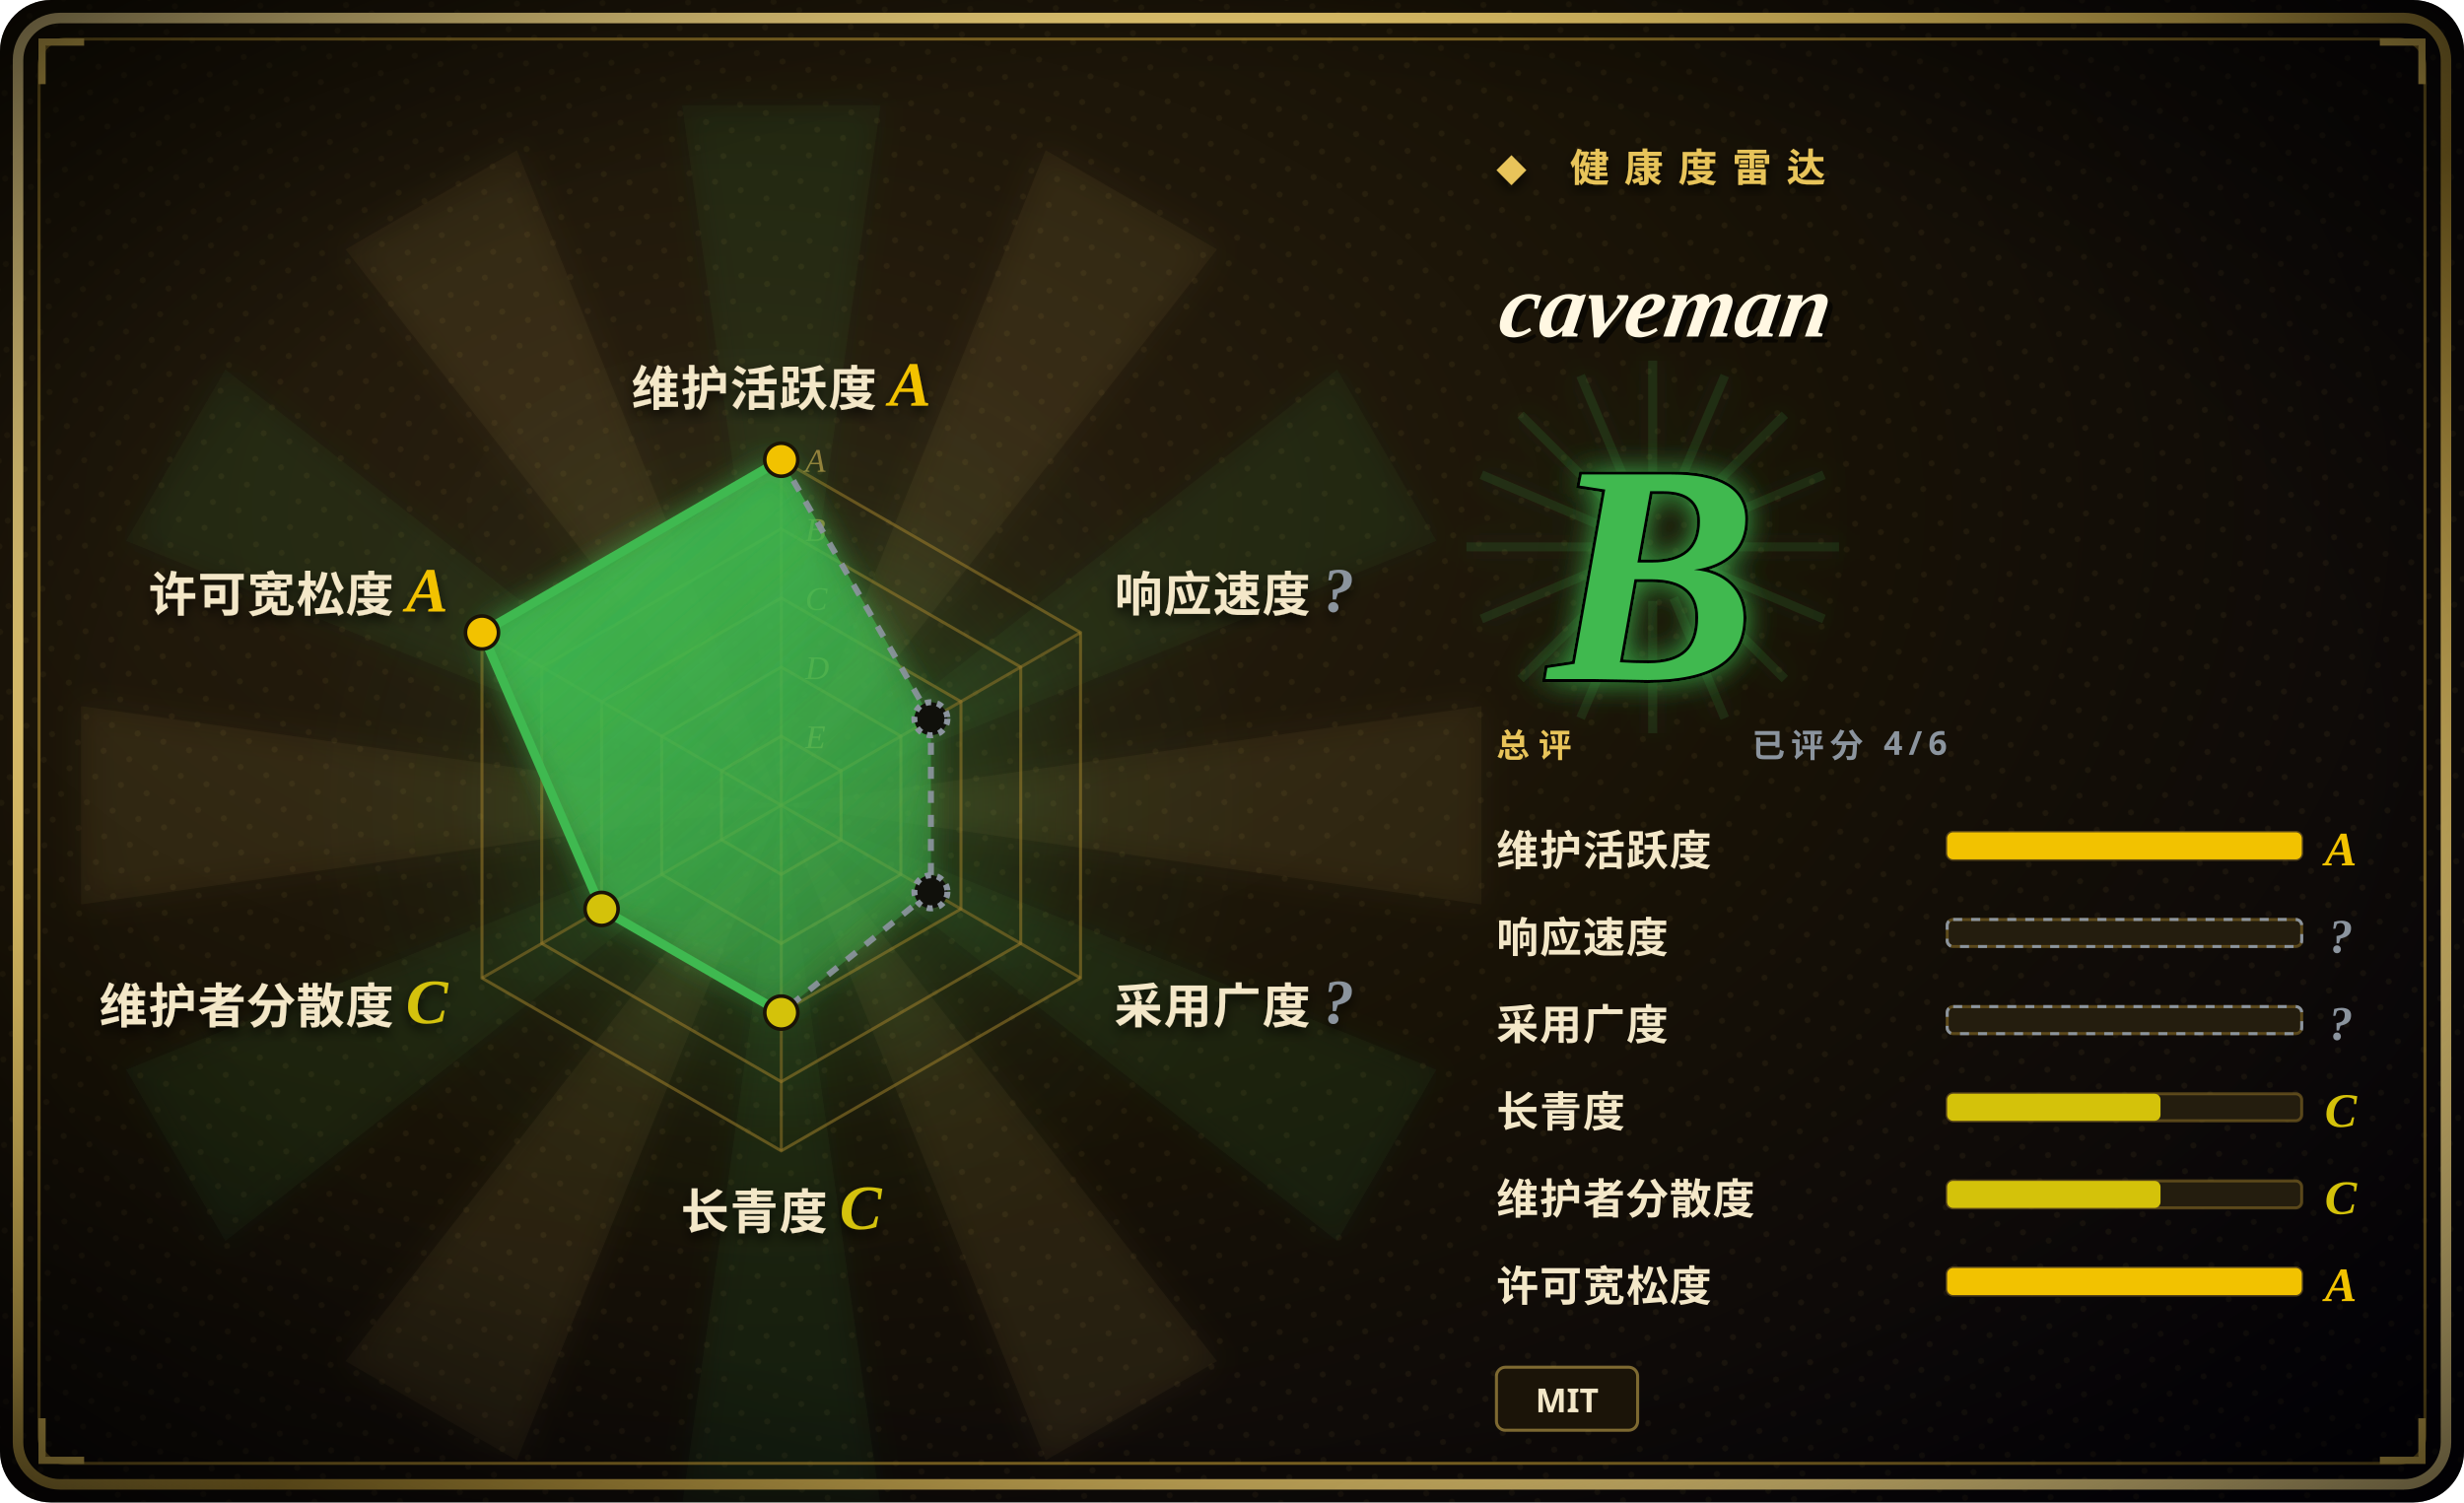
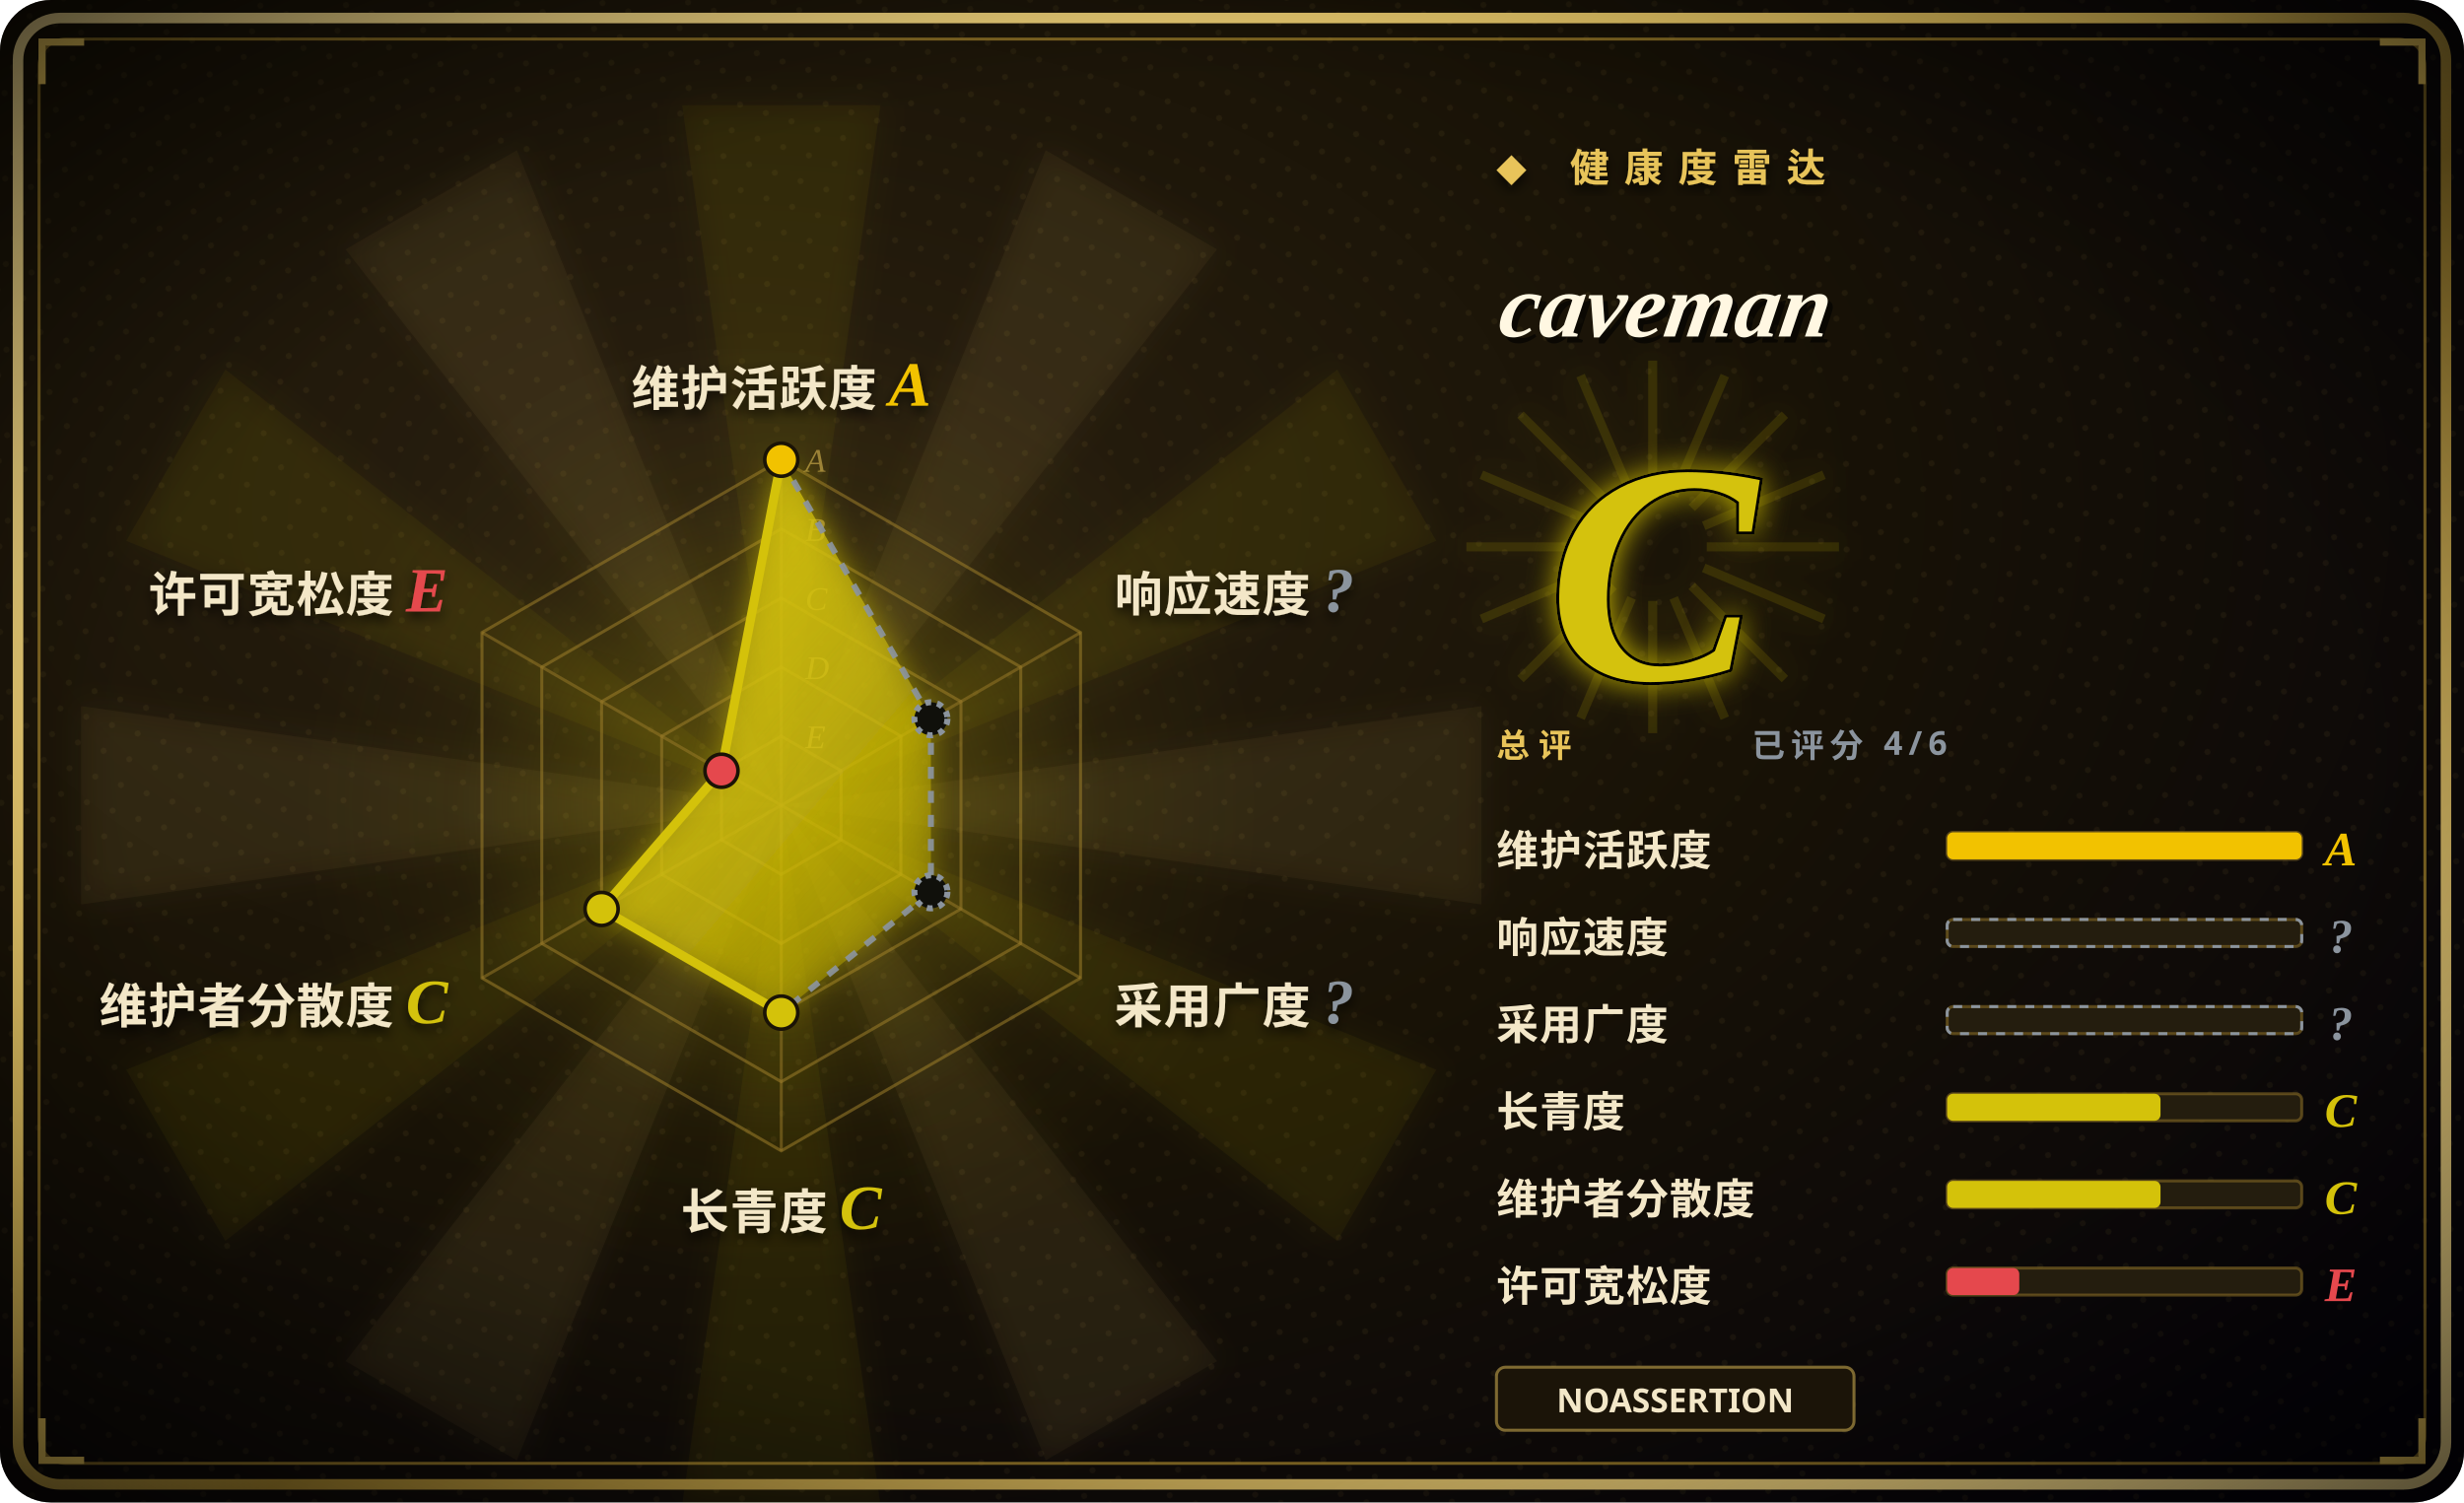
<svg xmlns="http://www.w3.org/2000/svg" width="820" height="500" viewBox="0 0 820 500">
  <defs>
    <radialGradient id="bg" cx="30%" cy="34%" r="90%">
      <stop offset="0%" stop-color="#2a2010" />
      <stop offset="48%" stop-color="#181206" />
      <stop offset="100%" stop-color="#05030a" />
    </radialGradient>
    <radialGradient id="vig" cx="50%" cy="50%" r="72%">
      <stop offset="62%" stop-color="#000000" stop-opacity="0" />
      <stop offset="100%" stop-color="#000000" stop-opacity="0.72" />
    </radialGradient>
    <linearGradient id="frame" x1="0" y1="0" x2="1" y2="1">
      <stop offset="0%" stop-color="#f6dd92" />
      <stop offset="45%" stop-color="#E8C45A" />
      <stop offset="55%" stop-color="#9c7d2a" />
      <stop offset="100%" stop-color="#f6dd92" />
    </linearGradient>
    <linearGradient id="poly" x1="0" y1="0" x2="0.7" y2="1">
-       <stop offset="0%" stop-color="#3FB950" stop-opacity="0.92" />
-       <stop offset="100%" stop-color="#3FB950" stop-opacity="0.34" />
+       <stop offset="0%" stop-color="#D4C20A" stop-opacity="0.92" />
+       <stop offset="100%" stop-color="#D4C20A" stop-opacity="0.34" />
    </linearGradient>
    <radialGradient id="halo" cx="50%" cy="50%" r="50%">
-       <stop offset="0%" stop-color="#3FB950" stop-opacity="0.34" />
-       <stop offset="68%" stop-color="#3FB950" stop-opacity="0.04" />
-       <stop offset="100%" stop-color="#3FB950" stop-opacity="0" />
+       <stop offset="0%" stop-color="#D4C20A" stop-opacity="0.34" />
+       <stop offset="68%" stop-color="#D4C20A" stop-opacity="0.04" />
+       <stop offset="100%" stop-color="#D4C20A" stop-opacity="0" />
    </radialGradient>
    <filter id="glow" x="-60%" y="-60%" width="220%" height="220%">
      <feGaussianBlur stdDeviation="5" result="b" />
      <feMerge>
        <feMergeNode in="b" />
        <feMergeNode in="SourceGraphic" />
      </feMerge>
    </filter>
    <filter id="soft" x="-30%" y="-30%" width="160%" height="160%">
      <feDropShadow dx="0" dy="2" stdDeviation="2" flood-color="#000" flood-opacity="0.7" />
    </filter>
    <pattern id="halftone" width="9" height="9" patternUnits="userSpaceOnUse" patternTransform="rotate(18)">
      <circle cx="2" cy="2" r="1" fill="#E8C45A" fill-opacity="0.06" />
    </pattern>
  </defs>
  <rect width="820" height="500" rx="17" fill="url(#bg)" />
  <rect width="820" height="500" rx="17" fill="url(#halftone)" />
  <g opacity="0.5" filter="url(#glow)">
    <path d="M260,268 L493,235 L493,301 Z" fill="#E8C45A" fill-opacity="0.10" />
-     <path d="M260,268 L478,356 L445,413 Z" fill="#3FB950" fill-opacity="0.10" />
+     <path d="M260,268 L478,356 L445,413 Z" fill="#D4C20A" fill-opacity="0.10" />
    <path d="M260,268 L405,453 L348,486 Z" fill="#E8C45A" fill-opacity="0.10" />
-     <path d="M260,268 L293,501 L227,501 Z" fill="#3FB950" fill-opacity="0.10" />
+     <path d="M260,268 L293,501 L227,501 Z" fill="#D4C20A" fill-opacity="0.10" />
    <path d="M260,268 L172,486 L115,453 Z" fill="#E8C45A" fill-opacity="0.10" />
-     <path d="M260,268 L75,413 L42,356 Z" fill="#3FB950" fill-opacity="0.10" />
+     <path d="M260,268 L75,413 L42,356 Z" fill="#D4C20A" fill-opacity="0.10" />
    <path d="M260,268 L27,301 L27,235 Z" fill="#E8C45A" fill-opacity="0.10" />
-     <path d="M260,268 L42,180 L75,123 Z" fill="#3FB950" fill-opacity="0.10" />
+     <path d="M260,268 L42,180 L75,123 Z" fill="#D4C20A" fill-opacity="0.10" />
    <path d="M260,268 L115,83 L172,50 Z" fill="#E8C45A" fill-opacity="0.10" />
-     <path d="M260,268 L227,35 L293,35 Z" fill="#3FB950" fill-opacity="0.10" />
+     <path d="M260,268 L227,35 L293,35 Z" fill="#D4C20A" fill-opacity="0.10" />
    <path d="M260,268 L348,50 L405,83 Z" fill="#E8C45A" fill-opacity="0.10" />
-     <path d="M260,268 L445,123 L478,180 Z" fill="#3FB950" fill-opacity="0.10" />
+     <path d="M260,268 L445,123 L478,180 Z" fill="#D4C20A" fill-opacity="0.10" />
  </g>
  <circle cx="260" cy="268" r="161" fill="url(#halo)" />
  <rect x="6" y="6" width="808" height="488" rx="14" fill="none" stroke="url(#frame)" stroke-width="3.5" />
  <rect x="13" y="13" width="794" height="474" rx="9" fill="none" stroke="#9c7d2a" stroke-width="1" stroke-opacity="0.8" />
  <path d="M14,28 L14,14 L28,14" fill="none" stroke="#E8C45A" stroke-width="2.4" />
  <path d="M806,28 L806,14 L792,14" fill="none" stroke="#E8C45A" stroke-width="2.4" />
  <path d="M14,472 L14,486 L28,486" fill="none" stroke="#E8C45A" stroke-width="2.4" />
  <path d="M806,472 L806,486 L792,486" fill="none" stroke="#E8C45A" stroke-width="2.4" />
  <rect width="820" height="500" rx="17" fill="url(#vig)" />
  <polygon points="260.0,153.0 359.6,210.5 359.6,325.5 260.0,383.0 160.4,325.5 160.4,210.5" fill="none" stroke="#9c7d2a" stroke-opacity="0.55" stroke-width="1" />
  <polygon points="260.0,176.0 339.7,222.0 339.7,314.0 260.0,360.0 180.3,314.0 180.3,222.0" fill="none" stroke="#9c7d2a" stroke-opacity="0.55" stroke-width="1" />
  <polygon points="260.0,199.0 319.8,233.5 319.8,302.5 260.0,337.0 200.2,302.5 200.2,233.5" fill="none" stroke="#9c7d2a" stroke-opacity="0.55" stroke-width="1" />
  <polygon points="260.0,222.0 299.8,245.0 299.8,291.0 260.0,314.0 220.2,291.0 220.2,245.0" fill="none" stroke="#9c7d2a" stroke-opacity="0.55" stroke-width="1" />
  <polygon points="260.0,245.0 279.9,256.5 279.9,279.5 260.0,291.0 240.1,279.5 240.1,256.5" fill="none" stroke="#9c7d2a" stroke-opacity="0.55" stroke-width="1" />
  <line x1="260" y1="268" x2="260.0" y2="153.0" stroke="#9c7d2a" stroke-opacity="0.5" stroke-width="1" />
  <line x1="260" y1="268" x2="359.6" y2="210.5" stroke="#9c7d2a" stroke-opacity="0.5" stroke-width="1" />
  <line x1="260" y1="268" x2="359.6" y2="325.5" stroke="#9c7d2a" stroke-opacity="0.5" stroke-width="1" />
  <line x1="260" y1="268" x2="260.0" y2="383.0" stroke="#9c7d2a" stroke-opacity="0.5" stroke-width="1" />
  <line x1="260" y1="268" x2="160.4" y2="325.5" stroke="#9c7d2a" stroke-opacity="0.5" stroke-width="1" />
  <line x1="260" y1="268" x2="160.4" y2="210.5" stroke="#9c7d2a" stroke-opacity="0.5" stroke-width="1" />
  <text x="268" y="157.0" font-size="11" font-style="italic" fill="#E8C45A" fill-opacity="0.55" font-family="'Georgia','Times New Roman',serif">A</text>
  <text x="268" y="180.0" font-size="11" font-style="italic" fill="#E8C45A" fill-opacity="0.55" font-family="'Georgia','Times New Roman',serif">B</text>
  <text x="268" y="203.0" font-size="11" font-style="italic" fill="#E8C45A" fill-opacity="0.55" font-family="'Georgia','Times New Roman',serif">C</text>
  <text x="268" y="226.0" font-size="11" font-style="italic" fill="#E8C45A" fill-opacity="0.55" font-family="'Georgia','Times New Roman',serif">D</text>
  <text x="268" y="249.0" font-size="11" font-style="italic" fill="#E8C45A" fill-opacity="0.55" font-family="'Georgia','Times New Roman',serif">E</text>
-   <polygon points="260.0,153.0 309.8,239.2 309.8,296.8 260.0,337.0 200.2,302.5 160.4,210.5" fill="url(#poly)" filter="url(#glow)" />
+   <polygon points="260.0,153.0 309.8,239.2 309.8,296.8 260.0,337.0 200.2,302.5 240.1,256.5" fill="url(#poly)" filter="url(#glow)" />
  <line x1="260.0" y1="153.0" x2="309.8" y2="239.2" stroke="#8B949E" stroke-width="2" stroke-dasharray="4 4" stroke-opacity="0.92" />
  <line x1="309.8" y1="239.2" x2="309.8" y2="296.8" stroke="#8B949E" stroke-width="2" stroke-dasharray="4 4" stroke-opacity="0.92" />
  <line x1="309.8" y1="296.8" x2="260.0" y2="337.0" stroke="#8B949E" stroke-width="2" stroke-dasharray="4 4" stroke-opacity="0.92" />
-   <line x1="260.0" y1="337.0" x2="200.2" y2="302.5" stroke="#3FB950" stroke-width="3" />
-   <line x1="200.2" y1="302.5" x2="160.4" y2="210.5" stroke="#3FB950" stroke-width="3" />
-   <line x1="160.4" y1="210.5" x2="260.0" y2="153.0" stroke="#3FB950" stroke-width="3" />
+   <line x1="260.0" y1="337.0" x2="200.2" y2="302.5" stroke="#D4C20A" stroke-width="3" />
+   <line x1="200.2" y1="302.5" x2="240.1" y2="256.5" stroke="#D4C20A" stroke-width="3" />
+   <line x1="240.1" y1="256.5" x2="260.0" y2="153.0" stroke="#D4C20A" stroke-width="3" />
  <circle cx="260.0" cy="153.0" r="5.5" fill="#F2C200" stroke="#1a1306" stroke-width="1.2" />
  <circle cx="309.8" cy="239.2" r="5.5" fill="#10100b" stroke="#8B949E" stroke-width="2" stroke-dasharray="2 2" />
  <circle cx="309.8" cy="296.8" r="5.5" fill="#10100b" stroke="#8B949E" stroke-width="2" stroke-dasharray="2 2" />
  <circle cx="260.0" cy="337.0" r="5.5" fill="#D4C20A" stroke="#1a1306" stroke-width="1.2" />
  <circle cx="200.2" cy="302.5" r="5.5" fill="#D4C20A" stroke="#1a1306" stroke-width="1.2" />
-   <circle cx="160.4" cy="210.5" r="5.5" fill="#F2C200" stroke="#1a1306" stroke-width="1.2" />
+   <circle cx="240.1" cy="256.5" r="5.5" fill="#E5484D" stroke="#1a1306" stroke-width="1.2" />
  <text x="260.0" y="135.0" font-size="16" font-weight="900" fill="#f3e7c8" text-anchor="middle" font-family="'PingFang SC','Hiragino Sans GB','Heiti SC','Microsoft YaHei',sans-serif" letter-spacing="0.4" filter="url(#soft)">维护活跃度 <tspan fill="#F2C200" font-family="'Georgia','Times New Roman',serif" font-style="italic" font-size="21">A</tspan>
  </text>
  <text x="370.9" y="203.5" font-size="16" font-weight="900" fill="#f3e7c8" text-anchor="start" font-family="'PingFang SC','Hiragino Sans GB','Heiti SC','Microsoft YaHei',sans-serif" letter-spacing="0.4" filter="url(#soft)">响应速度 <tspan fill="#8B949E" font-family="'Georgia','Times New Roman',serif" font-style="italic" font-size="21">?</tspan>
  </text>
  <text x="370.9" y="340.5" font-size="16" font-weight="900" fill="#f3e7c8" text-anchor="start" font-family="'PingFang SC','Hiragino Sans GB','Heiti SC','Microsoft YaHei',sans-serif" letter-spacing="0.4" filter="url(#soft)">采用广度 <tspan fill="#8B949E" font-family="'Georgia','Times New Roman',serif" font-style="italic" font-size="21">?</tspan>
  </text>
  <text x="260.0" y="409.0" font-size="16" font-weight="900" fill="#f3e7c8" text-anchor="middle" font-family="'PingFang SC','Hiragino Sans GB','Heiti SC','Microsoft YaHei',sans-serif" letter-spacing="0.4" filter="url(#soft)">长青度 <tspan fill="#D4C20A" font-family="'Georgia','Times New Roman',serif" font-style="italic" font-size="21">C</tspan>
  </text>
  <text x="149.1" y="340.5" font-size="16" font-weight="900" fill="#f3e7c8" text-anchor="end" font-family="'PingFang SC','Hiragino Sans GB','Heiti SC','Microsoft YaHei',sans-serif" letter-spacing="0.4" filter="url(#soft)">维护者分散度 <tspan fill="#D4C20A" font-family="'Georgia','Times New Roman',serif" font-style="italic" font-size="21">C</tspan>
  </text>
-   <text x="149.1" y="203.5" font-size="16" font-weight="900" fill="#f3e7c8" text-anchor="end" font-family="'PingFang SC','Hiragino Sans GB','Heiti SC','Microsoft YaHei',sans-serif" letter-spacing="0.4" filter="url(#soft)">许可宽松度 <tspan fill="#F2C200" font-family="'Georgia','Times New Roman',serif" font-style="italic" font-size="21">A</tspan>
+   <text x="149.1" y="203.5" font-size="16" font-weight="900" fill="#f3e7c8" text-anchor="end" font-family="'PingFang SC','Hiragino Sans GB','Heiti SC','Microsoft YaHei',sans-serif" letter-spacing="0.4" filter="url(#soft)">许可宽松度 <tspan fill="#E5484D" font-family="'Georgia','Times New Roman',serif" font-style="italic" font-size="21">E</tspan>
  </text>
  <text x="498" y="60" font-size="13" letter-spacing="5" fill="#E8C45A" font-weight="900" font-family="'PingFang SC','Hiragino Sans GB','Heiti SC','Microsoft YaHei',sans-serif" filter="url(#soft)">◆ 健康度雷达</text>
  <g transform="translate(498,112) skewX(-9)">
    <text x="2" y="2" font-size="30" font-weight="900" font-style="italic" fill="#000" fill-opacity="0.6" font-family="'Georgia','Times New Roman',serif">caveman</text>
    <text x="0" y="0" font-size="30" font-weight="900" font-style="italic" fill="#fff7e2" font-family="'Georgia','Times New Roman',serif">caveman</text>
  </g>
  <line x1="498" y1="124" x2="648" y2="124" stroke="url(#frame)" stroke-width="2" />
  <g opacity="0.85" filter="url(#glow)">
-     <line x1="568" y1="182" x2="612" y2="182" stroke="#3FB950" stroke-opacity="0.16" stroke-width="3" />
-     <line x1="567" y1="189" x2="607" y2="206" stroke="#3FB950" stroke-opacity="0.16" stroke-width="3" />
-     <line x1="563" y1="195" x2="594" y2="226" stroke="#3FB950" stroke-opacity="0.16" stroke-width="3" />
-     <line x1="557" y1="199" x2="574" y2="239" stroke="#3FB950" stroke-opacity="0.16" stroke-width="3" />
-     <line x1="550" y1="200" x2="550" y2="244" stroke="#3FB950" stroke-opacity="0.16" stroke-width="3" />
-     <line x1="543" y1="199" x2="526" y2="239" stroke="#3FB950" stroke-opacity="0.16" stroke-width="3" />
-     <line x1="537" y1="195" x2="506" y2="226" stroke="#3FB950" stroke-opacity="0.16" stroke-width="3" />
-     <line x1="533" y1="189" x2="493" y2="206" stroke="#3FB950" stroke-opacity="0.16" stroke-width="3" />
-     <line x1="532" y1="182" x2="488" y2="182" stroke="#3FB950" stroke-opacity="0.16" stroke-width="3" />
-     <line x1="533" y1="175" x2="493" y2="158" stroke="#3FB950" stroke-opacity="0.16" stroke-width="3" />
-     <line x1="537" y1="169" x2="506" y2="138" stroke="#3FB950" stroke-opacity="0.16" stroke-width="3" />
-     <line x1="543" y1="165" x2="526" y2="125" stroke="#3FB950" stroke-opacity="0.16" stroke-width="3" />
-     <line x1="550" y1="164" x2="550" y2="120" stroke="#3FB950" stroke-opacity="0.16" stroke-width="3" />
-     <line x1="557" y1="165" x2="574" y2="125" stroke="#3FB950" stroke-opacity="0.16" stroke-width="3" />
-     <line x1="563" y1="169" x2="594" y2="138" stroke="#3FB950" stroke-opacity="0.16" stroke-width="3" />
-     <line x1="567" y1="175" x2="607" y2="158" stroke="#3FB950" stroke-opacity="0.16" stroke-width="3" />
+     <line x1="568" y1="182" x2="612" y2="182" stroke="#D4C20A" stroke-opacity="0.16" stroke-width="3" />
+     <line x1="567" y1="189" x2="607" y2="206" stroke="#D4C20A" stroke-opacity="0.16" stroke-width="3" />
+     <line x1="563" y1="195" x2="594" y2="226" stroke="#D4C20A" stroke-opacity="0.16" stroke-width="3" />
+     <line x1="557" y1="199" x2="574" y2="239" stroke="#D4C20A" stroke-opacity="0.16" stroke-width="3" />
+     <line x1="550" y1="200" x2="550" y2="244" stroke="#D4C20A" stroke-opacity="0.16" stroke-width="3" />
+     <line x1="543" y1="199" x2="526" y2="239" stroke="#D4C20A" stroke-opacity="0.16" stroke-width="3" />
+     <line x1="537" y1="195" x2="506" y2="226" stroke="#D4C20A" stroke-opacity="0.16" stroke-width="3" />
+     <line x1="533" y1="189" x2="493" y2="206" stroke="#D4C20A" stroke-opacity="0.16" stroke-width="3" />
+     <line x1="532" y1="182" x2="488" y2="182" stroke="#D4C20A" stroke-opacity="0.16" stroke-width="3" />
+     <line x1="533" y1="175" x2="493" y2="158" stroke="#D4C20A" stroke-opacity="0.16" stroke-width="3" />
+     <line x1="537" y1="169" x2="506" y2="138" stroke="#D4C20A" stroke-opacity="0.16" stroke-width="3" />
+     <line x1="543" y1="165" x2="526" y2="125" stroke="#D4C20A" stroke-opacity="0.16" stroke-width="3" />
+     <line x1="550" y1="164" x2="550" y2="120" stroke="#D4C20A" stroke-opacity="0.16" stroke-width="3" />
+     <line x1="557" y1="165" x2="574" y2="125" stroke="#D4C20A" stroke-opacity="0.16" stroke-width="3" />
+     <line x1="563" y1="169" x2="594" y2="138" stroke="#D4C20A" stroke-opacity="0.16" stroke-width="3" />
+     <line x1="567" y1="175" x2="607" y2="158" stroke="#D4C20A" stroke-opacity="0.16" stroke-width="3" />
  </g>
-   <text x="550" y="226" font-size="104" font-weight="900" font-style="italic" text-anchor="middle" fill="#3FB950" stroke="#000" stroke-width="2" paint-order="stroke" font-family="'Georgia','Times New Roman',serif" filter="url(#glow)">B</text>
+   <text x="550" y="226" font-size="104" font-weight="900" font-style="italic" text-anchor="middle" fill="#D4C20A" stroke="#000" stroke-width="2" paint-order="stroke" font-family="'Georgia','Times New Roman',serif" filter="url(#glow)">C</text>
  <text x="498" y="252" font-size="11" letter-spacing="3" fill="#E8C45A" font-family="'PingFang SC','Hiragino Sans GB','Heiti SC','Microsoft YaHei',sans-serif" font-weight="900">总评</text>
  <text x="648" y="252" font-size="11" letter-spacing="2" fill="#8B949E" font-family="'PingFang SC','Hiragino Sans GB','Heiti SC','Microsoft YaHei',sans-serif" font-weight="900" text-anchor="end">已评分 4/6</text>
  <text x="498" y="288" font-size="14" font-weight="900" fill="#f3e7c8" font-family="'PingFang SC','Hiragino Sans GB','Heiti SC','Microsoft YaHei',sans-serif" letter-spacing="0.4">维护活跃度</text>
  <rect x="648" y="277" width="118" height="9" rx="2" fill="#241d0e" stroke="#9c7d2a" stroke-opacity="0.5" />
  <rect x="648" y="277" width="118" height="9" rx="2" fill="#F2C200" />
  <text x="779" y="288" font-size="16" font-weight="900" font-style="italic" fill="#F2C200" font-family="'Georgia','Times New Roman',serif" text-anchor="middle">A</text>
  <text x="498" y="317" font-size="14" font-weight="900" fill="#f3e7c8" font-family="'PingFang SC','Hiragino Sans GB','Heiti SC','Microsoft YaHei',sans-serif" letter-spacing="0.4">响应速度</text>
  <rect x="648" y="306" width="118" height="9" rx="2" fill="#241d0e" stroke="#9c7d2a" stroke-opacity="0.5" />
  <rect x="648" y="306" width="118" height="9" rx="2" fill="none" stroke="#8B949E" stroke-dasharray="3 3" />
  <text x="779" y="317" font-size="16" font-weight="900" font-style="italic" fill="#8B949E" font-family="'Georgia','Times New Roman',serif" text-anchor="middle">?</text>
  <text x="498" y="346" font-size="14" font-weight="900" fill="#f3e7c8" font-family="'PingFang SC','Hiragino Sans GB','Heiti SC','Microsoft YaHei',sans-serif" letter-spacing="0.4">采用广度</text>
  <rect x="648" y="335" width="118" height="9" rx="2" fill="#241d0e" stroke="#9c7d2a" stroke-opacity="0.5" />
  <rect x="648" y="335" width="118" height="9" rx="2" fill="none" stroke="#8B949E" stroke-dasharray="3 3" />
  <text x="779" y="346" font-size="16" font-weight="900" font-style="italic" fill="#8B949E" font-family="'Georgia','Times New Roman',serif" text-anchor="middle">?</text>
  <text x="498" y="375" font-size="14" font-weight="900" fill="#f3e7c8" font-family="'PingFang SC','Hiragino Sans GB','Heiti SC','Microsoft YaHei',sans-serif" letter-spacing="0.4">长青度</text>
  <rect x="648" y="364" width="118" height="9" rx="2" fill="#241d0e" stroke="#9c7d2a" stroke-opacity="0.5" />
  <rect x="648" y="364" width="71" height="9" rx="2" fill="#D4C20A" />
  <text x="779" y="375" font-size="16" font-weight="900" font-style="italic" fill="#D4C20A" font-family="'Georgia','Times New Roman',serif" text-anchor="middle">C</text>
  <text x="498" y="404" font-size="14" font-weight="900" fill="#f3e7c8" font-family="'PingFang SC','Hiragino Sans GB','Heiti SC','Microsoft YaHei',sans-serif" letter-spacing="0.4">维护者分散度</text>
  <rect x="648" y="393" width="118" height="9" rx="2" fill="#241d0e" stroke="#9c7d2a" stroke-opacity="0.5" />
  <rect x="648" y="393" width="71" height="9" rx="2" fill="#D4C20A" />
  <text x="779" y="404" font-size="16" font-weight="900" font-style="italic" fill="#D4C20A" font-family="'Georgia','Times New Roman',serif" text-anchor="middle">C</text>
  <text x="498" y="433" font-size="14" font-weight="900" fill="#f3e7c8" font-family="'PingFang SC','Hiragino Sans GB','Heiti SC','Microsoft YaHei',sans-serif" letter-spacing="0.4">许可宽松度</text>
  <rect x="648" y="422" width="118" height="9" rx="2" fill="#241d0e" stroke="#9c7d2a" stroke-opacity="0.5" />
-   <rect x="648" y="422" width="118" height="9" rx="2" fill="#F2C200" />
-   <text x="779" y="433" font-size="16" font-weight="900" font-style="italic" fill="#F2C200" font-family="'Georgia','Times New Roman',serif" text-anchor="middle">A</text>
-   <rect x="498" y="455" width="47" height="21" rx="3" fill="#1b1408" stroke="#E8C45A" stroke-opacity="0.5" />
-   <text x="521.5" y="470" font-size="11" font-weight="700" fill="#f3e7c8" text-anchor="middle" font-family="'PingFang SC','Hiragino Sans GB','Heiti SC','Microsoft YaHei',sans-serif">MIT</text>
+   <rect x="648" y="422" width="24" height="9" rx="2" fill="#E5484D" />
+   <text x="779" y="433" font-size="16" font-weight="900" font-style="italic" fill="#E5484D" font-family="'Georgia','Times New Roman',serif" text-anchor="middle">E</text>
+   <rect x="498" y="455" width="119" height="21" rx="3" fill="#1b1408" stroke="#E8C45A" stroke-opacity="0.5" />
+   <text x="557.5" y="470" font-size="11" font-weight="700" fill="#f3e7c8" text-anchor="middle" font-family="'PingFang SC','Hiragino Sans GB','Heiti SC','Microsoft YaHei',sans-serif">NOASSERTION</text>
</svg>
